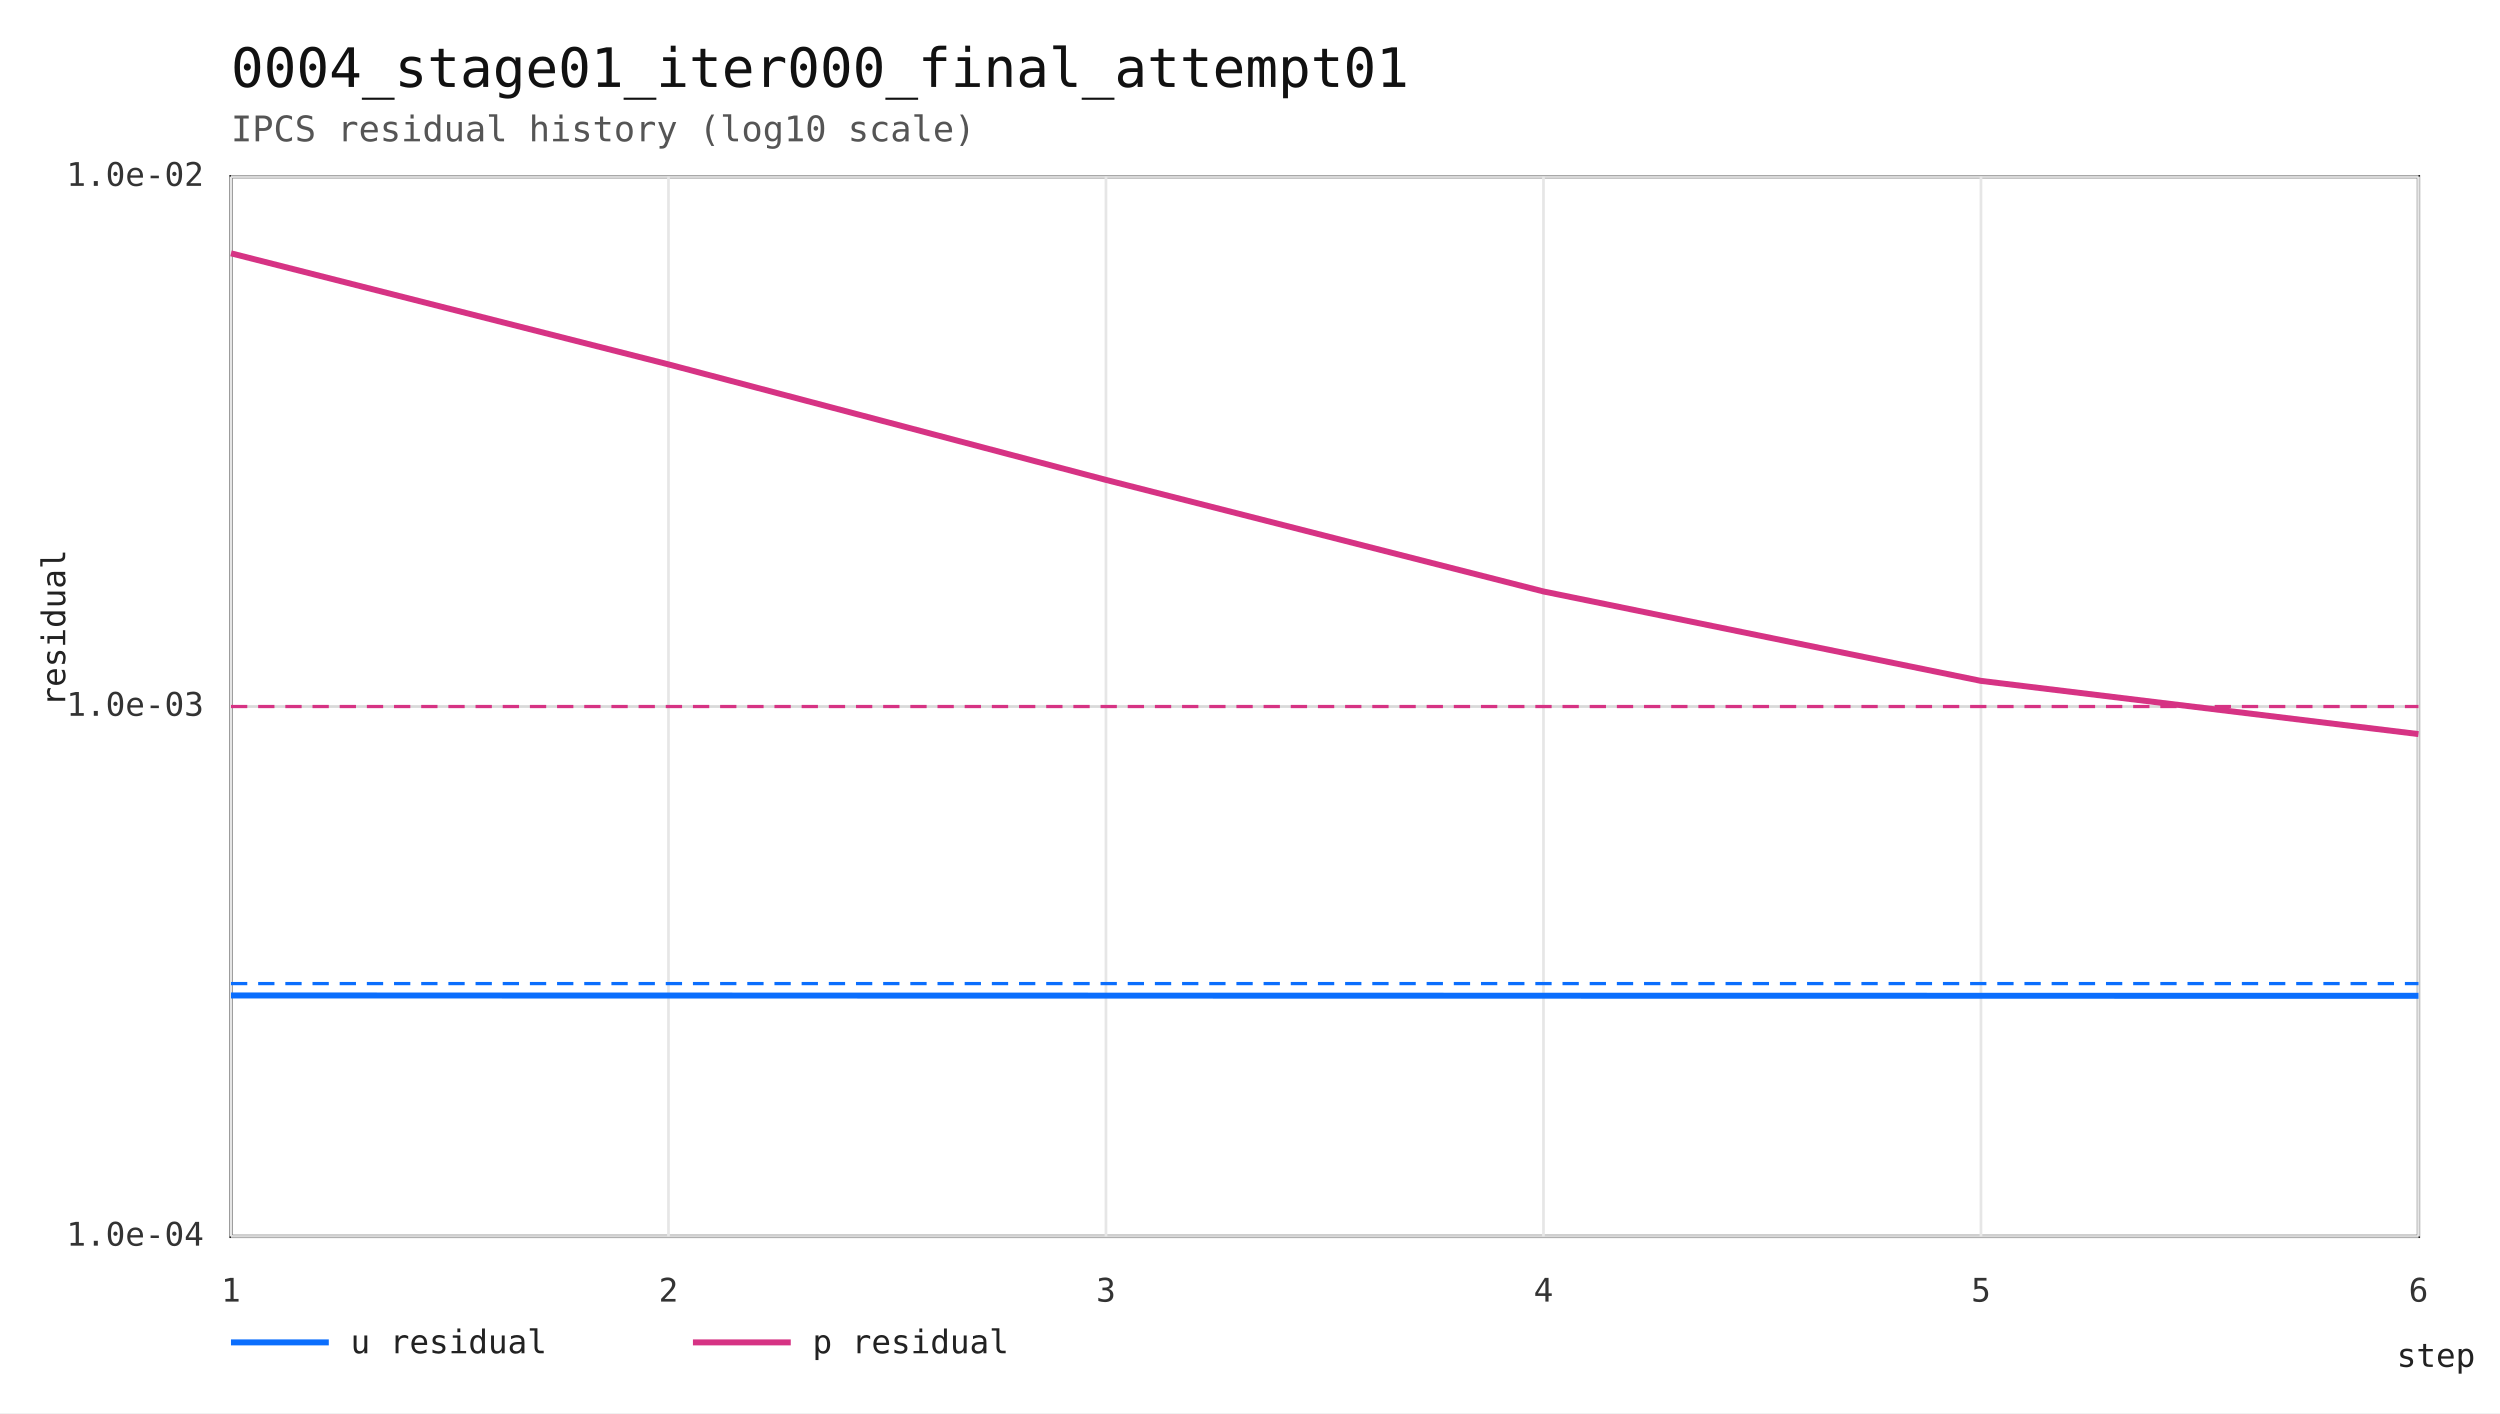
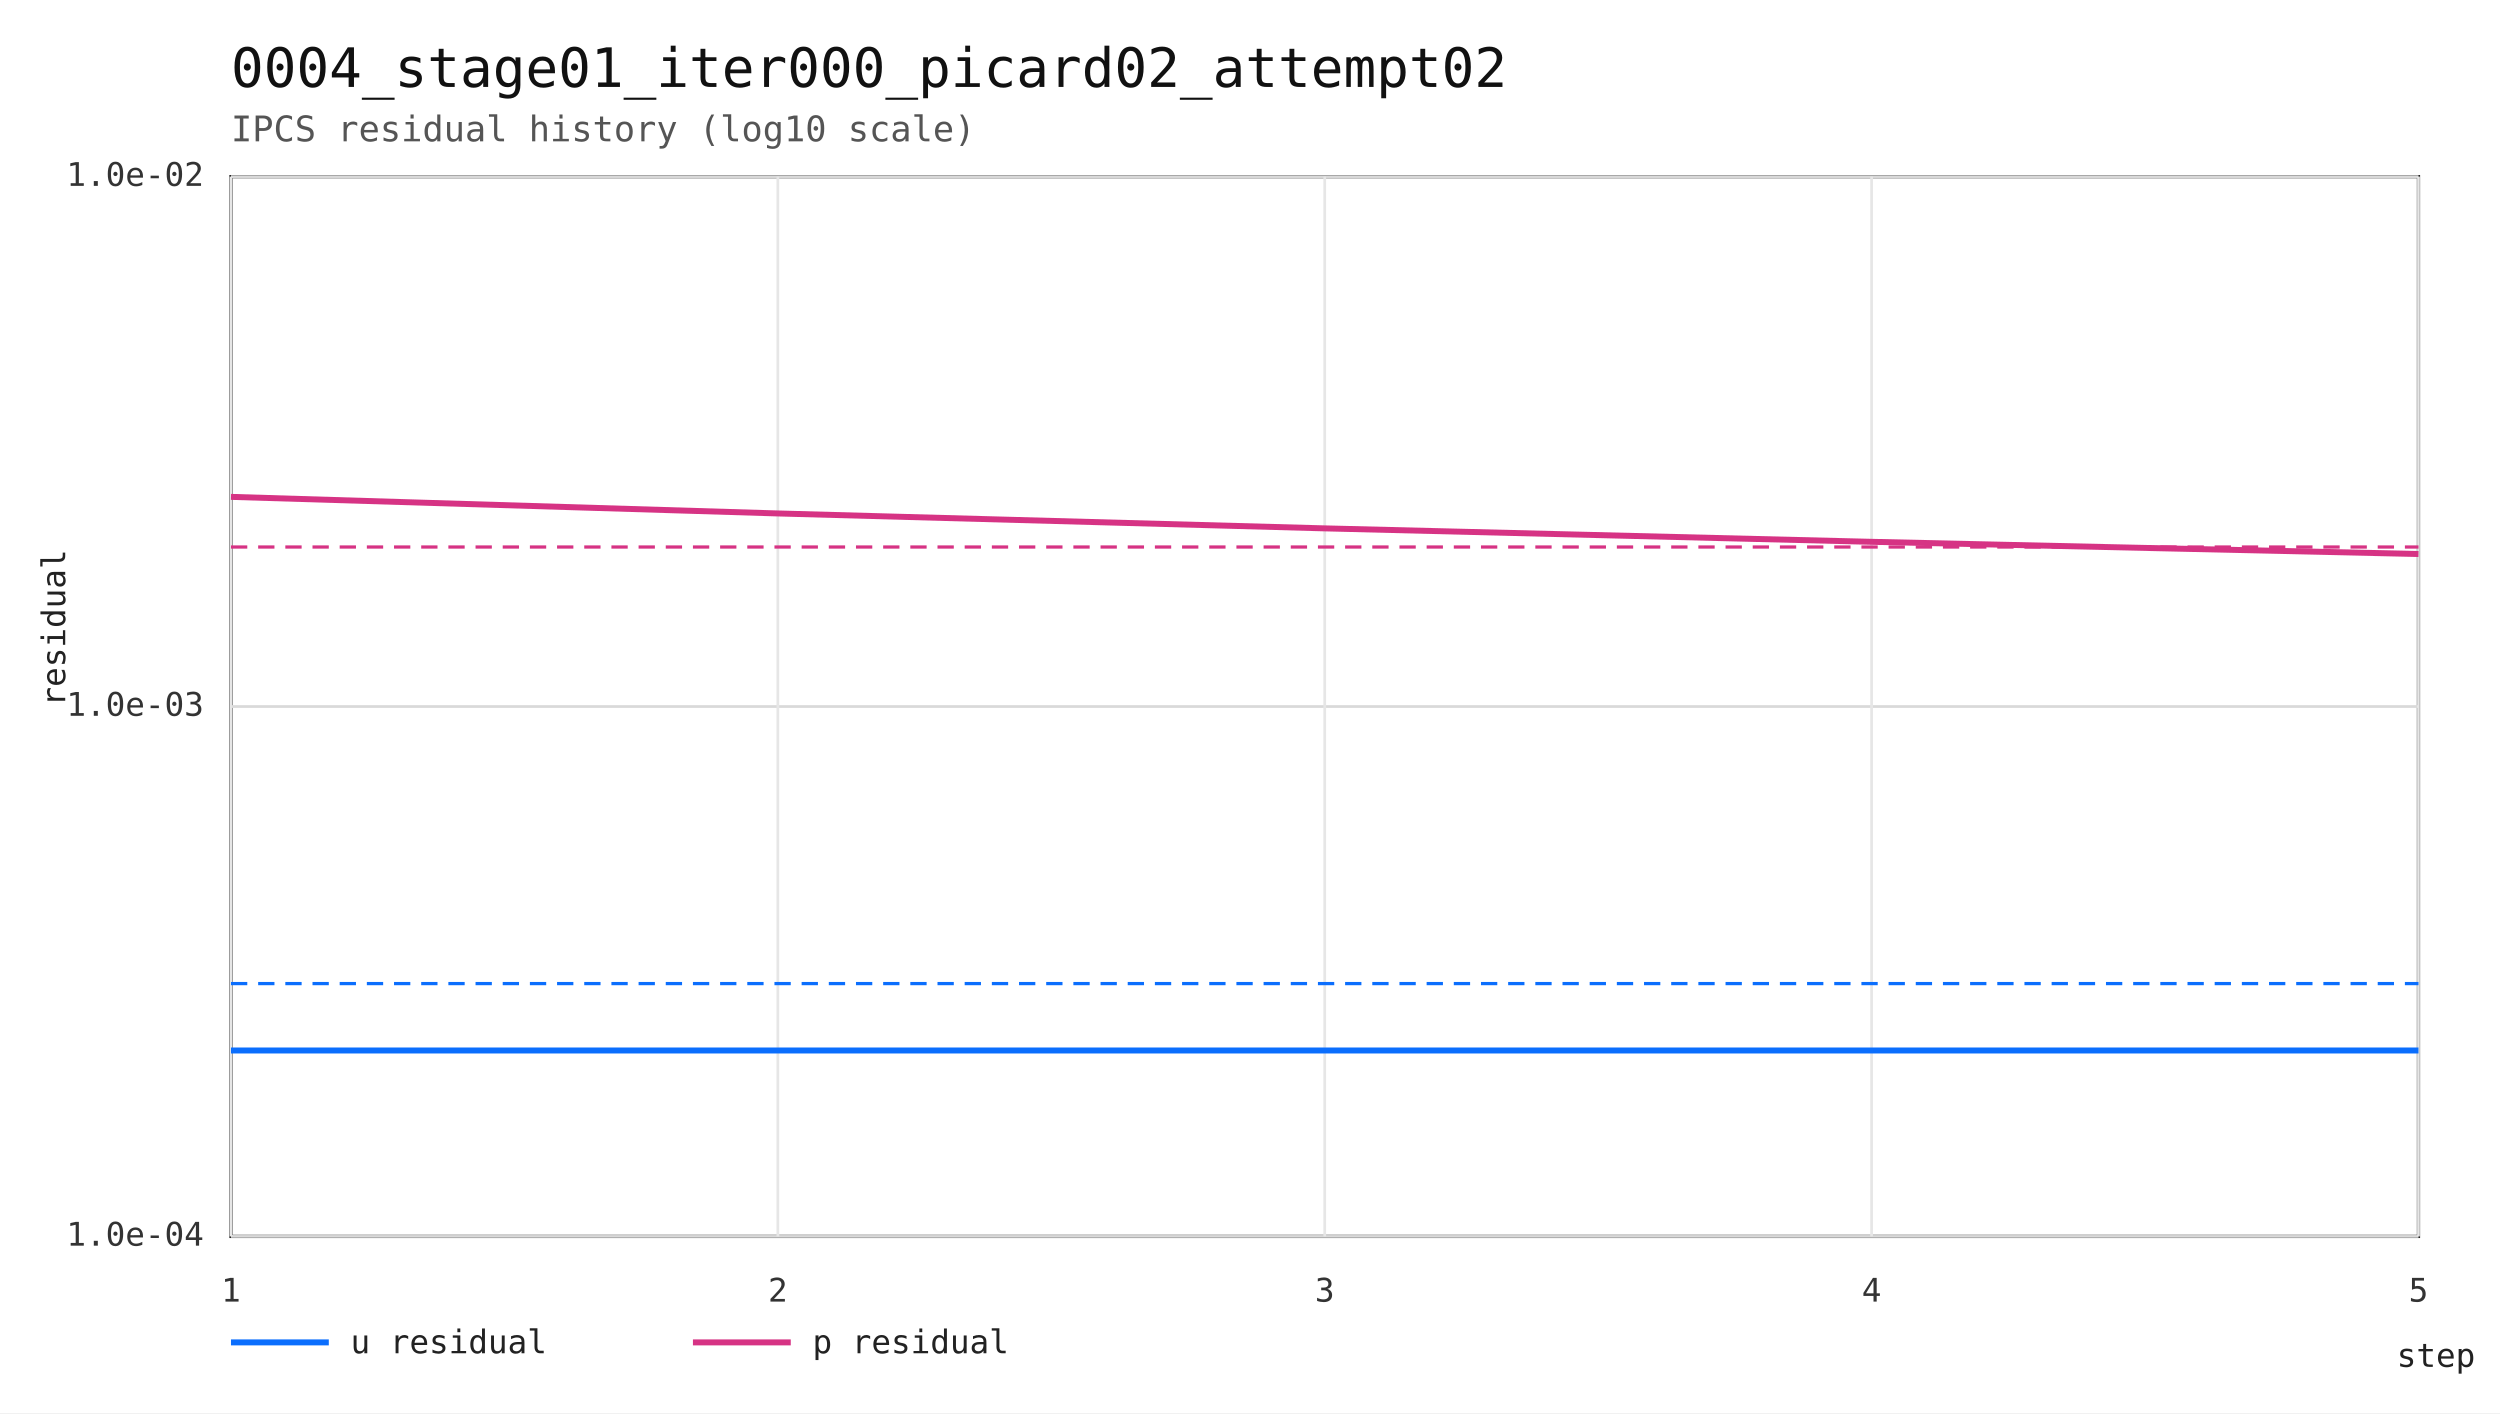
<svg xmlns="http://www.w3.org/2000/svg" width="920" height="520" viewBox="0 0 920 520">
  <rect x="0" y="0" width="920" height="520" fill="white" />
-   <text x="85" y="32" font-size="20" font-family="monospace" fill="#111111">0004_stage01_iter000_final_attempt01</text>
+   <text x="85" y="32" font-size="20" font-family="monospace" fill="#111111">0004_stage01_iter000_picard02_attempt02</text>
  <text x="85" y="52" font-size="13" font-family="monospace" fill="#555555">IPCS residual history (log10 scale)</text>
  <rect x="85" y="65" width="805" height="390" fill="none" stroke="#222222" stroke-width="1.2" />
  <line x1="85" y1="455.00" x2="890" y2="455.00" stroke="#d9d9d9" stroke-width="1" />
  <text x="75" y="455.00" font-size="12" font-family="monospace" fill="#333333" text-anchor="end" dominant-baseline="middle">1.0e-04</text>
  <line x1="85" y1="260.00" x2="890" y2="260.00" stroke="#d9d9d9" stroke-width="1" />
  <text x="75" y="260.00" font-size="12" font-family="monospace" fill="#333333" text-anchor="end" dominant-baseline="middle">1.0e-03</text>
  <line x1="85" y1="65.00" x2="890" y2="65.00" stroke="#d9d9d9" stroke-width="1" />
  <text x="75" y="65.00" font-size="12" font-family="monospace" fill="#333333" text-anchor="end" dominant-baseline="middle">1.0e-02</text>
  <line x1="85.00" y1="65" x2="85.00" y2="455" stroke="#e6e6e6" stroke-width="1" />
  <text x="85.00" y="479" font-size="12" font-family="monospace" fill="#333333" text-anchor="middle">1</text>
-   <line x1="246.00" y1="65" x2="246.00" y2="455" stroke="#e6e6e6" stroke-width="1" />
-   <text x="246.00" y="479" font-size="12" font-family="monospace" fill="#333333" text-anchor="middle">2</text>
-   <line x1="407.00" y1="65" x2="407.00" y2="455" stroke="#e6e6e6" stroke-width="1" />
-   <text x="407.00" y="479" font-size="12" font-family="monospace" fill="#333333" text-anchor="middle">3</text>
-   <line x1="568.00" y1="65" x2="568.00" y2="455" stroke="#e6e6e6" stroke-width="1" />
-   <text x="568.00" y="479" font-size="12" font-family="monospace" fill="#333333" text-anchor="middle">4</text>
-   <line x1="729.00" y1="65" x2="729.00" y2="455" stroke="#e6e6e6" stroke-width="1" />
-   <text x="729.00" y="479" font-size="12" font-family="monospace" fill="#333333" text-anchor="middle">5</text>
+   <line x1="286.25" y1="65" x2="286.25" y2="455" stroke="#e6e6e6" stroke-width="1" />
+   <text x="286.25" y="479" font-size="12" font-family="monospace" fill="#333333" text-anchor="middle">2</text>
+   <line x1="487.50" y1="65" x2="487.50" y2="455" stroke="#e6e6e6" stroke-width="1" />
+   <text x="487.50" y="479" font-size="12" font-family="monospace" fill="#333333" text-anchor="middle">3</text>
+   <line x1="688.75" y1="65" x2="688.75" y2="455" stroke="#e6e6e6" stroke-width="1" />
+   <text x="688.75" y="479" font-size="12" font-family="monospace" fill="#333333" text-anchor="middle">4</text>
  <line x1="890.00" y1="65" x2="890.00" y2="455" stroke="#e6e6e6" stroke-width="1" />
-   <text x="890.00" y="479" font-size="12" font-family="monospace" fill="#333333" text-anchor="middle">6</text>
+   <text x="890.00" y="479" font-size="12" font-family="monospace" fill="#333333" text-anchor="middle">5</text>
  <line x1="85" y1="361.96" x2="890" y2="361.96" stroke="#0b6efd" stroke-width="1.2" stroke-dasharray="6 4" />
-   <line x1="85" y1="260.00" x2="890" y2="260.00" stroke="#d63384" stroke-width="1.2" stroke-dasharray="6 4" />
-   <polyline fill="none" stroke="#0b6efd" stroke-width="2.2" points="85.00,366.33 246.00,366.36 407.00,366.39 568.00,366.42 729.00,366.44 890.00,366.46" />
-   <polyline fill="none" stroke="#d63384" stroke-width="2.2" points="85.00,93.22 246.00,134.10 407.00,176.61 568.00,217.66 729.00,250.57 890.00,270.15" />
+   <line x1="85" y1="201.30" x2="890" y2="201.30" stroke="#d63384" stroke-width="1.2" stroke-dasharray="6 4" />
+   <polyline fill="none" stroke="#0b6efd" stroke-width="2.2" points="85.00,386.58 286.25,386.58 487.50,386.58 688.75,386.58 890.00,386.58" />
+   <polyline fill="none" stroke="#d63384" stroke-width="2.2" points="85.00,182.85 286.25,188.95 487.50,194.44 688.75,199.39 890.00,203.88" />
  <text x="882" y="503" font-size="12" font-family="monospace" fill="#222222">step</text>
  <text x="24" y="260.0" font-size="12" font-family="monospace" fill="#222222" transform="rotate(-90 24,260.0)">residual</text>
  <line x1="85" y1="494" x2="121" y2="494" stroke="#0b6efd" stroke-width="2.2" />
  <text x="129" y="498" font-size="12" font-family="monospace" fill="#222222">u residual</text>
  <line x1="255" y1="494" x2="291" y2="494" stroke="#d63384" stroke-width="2.2" />
  <text x="299" y="498" font-size="12" font-family="monospace" fill="#222222">p residual</text>
</svg>
